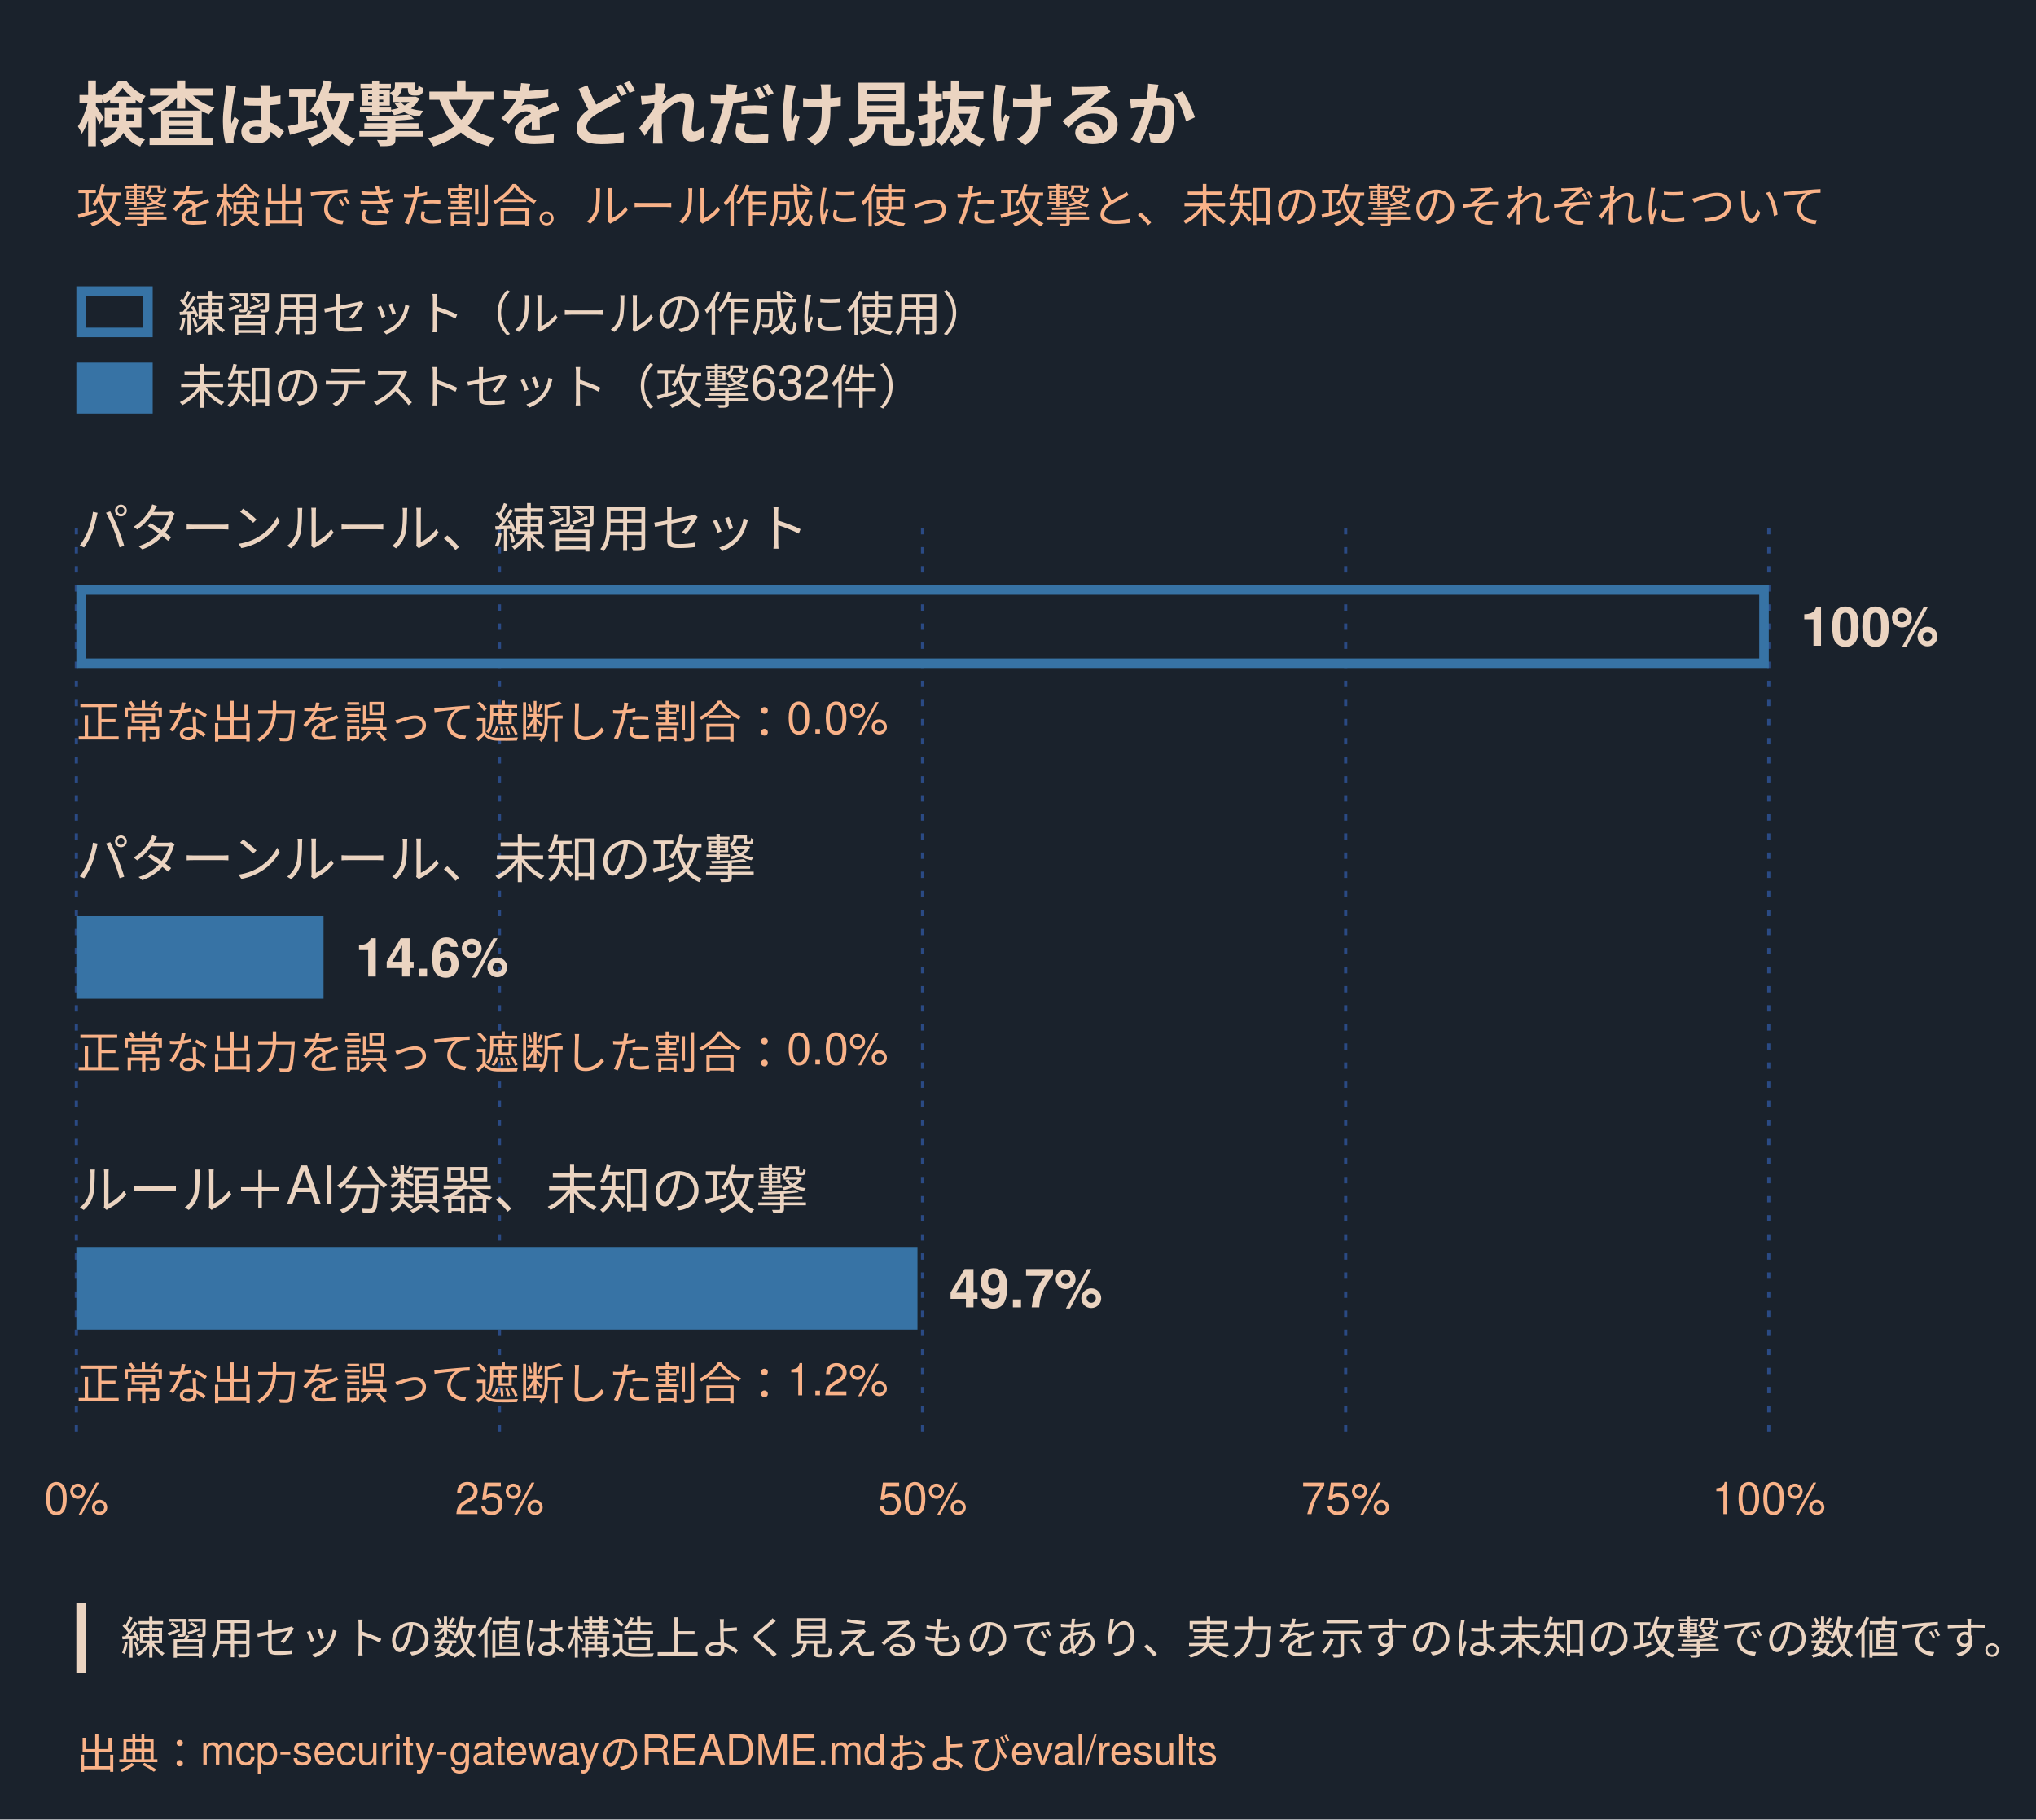
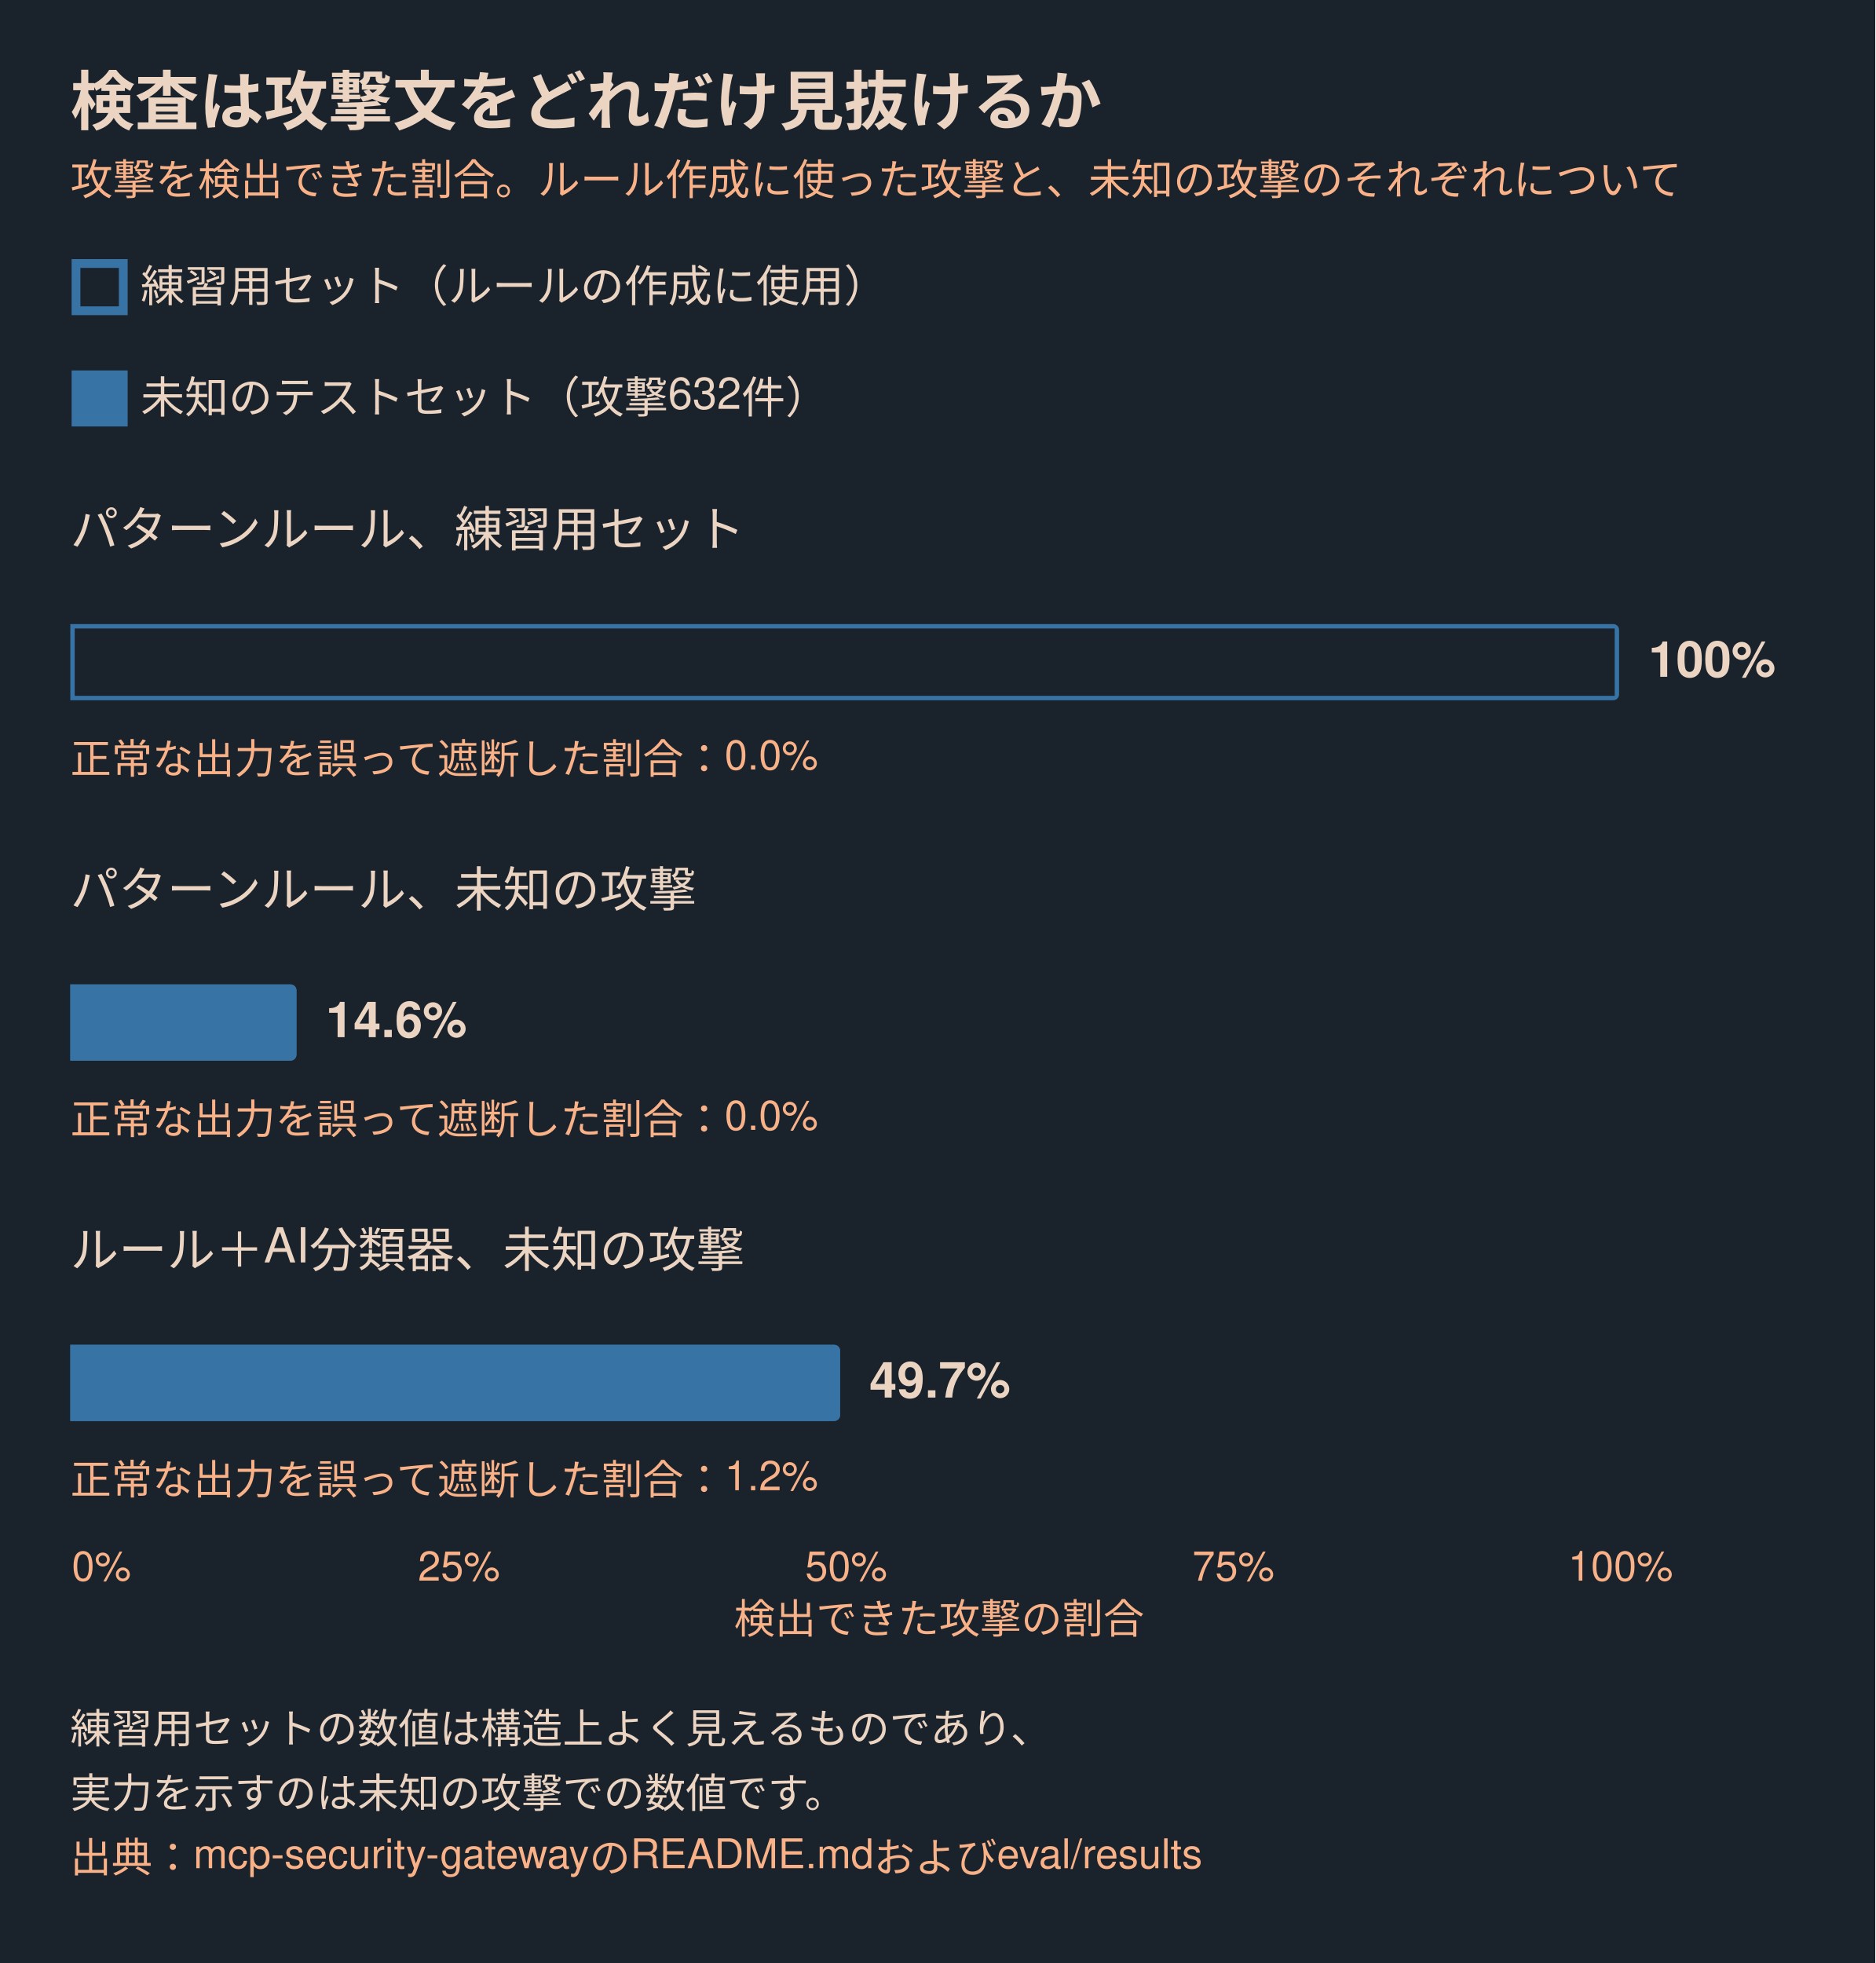
- <svg xmlns="http://www.w3.org/2000/svg" viewBox="0 0 640 572" width="640" height="572">
-   <rect width="640" height="572" fill="#1a222c" />
-   <g font-family="'Helvetica Neue', Helvetica, Arial, 'Hiragino Kaku Gothic ProN', 'Hiragino Sans', 'Noto Sans JP', 'Yu Gothic', Meiryo, sans-serif">
-     <line x1="24.0" y1="166" x2="24.0" y2="454" stroke="#2a4a84" stroke-width="1" stroke-dasharray="2 4" />
-     <text x="24.0" y="476" font-size="14" text-anchor="middle" fill="#f9b288">0%</text>
-     <line x1="157.0" y1="166" x2="157.0" y2="454" stroke="#2a4a84" stroke-width="1" stroke-dasharray="2 4" />
-     <text x="157.0" y="476" font-size="14" text-anchor="middle" fill="#f9b288">25%</text>
-     <line x1="290.0" y1="166" x2="290.0" y2="454" stroke="#2a4a84" stroke-width="1" stroke-dasharray="2 4" />
-     <text x="290.0" y="476" font-size="14" text-anchor="middle" fill="#f9b288">50%</text>
-     <line x1="423.0" y1="166" x2="423.0" y2="454" stroke="#2a4a84" stroke-width="1" stroke-dasharray="2 4" />
-     <text x="423.0" y="476" font-size="14" text-anchor="middle" fill="#f9b288">75%</text>
-     <line x1="556.0" y1="166" x2="556.0" y2="454" stroke="#2a4a84" stroke-width="1" stroke-dasharray="2 4" />
-     <text x="556.0" y="476" font-size="14" text-anchor="middle" fill="#f9b288">100%</text>
-     <text x="24" y="44" font-size="22" font-weight="700" fill="#ebd4c1">検査は攻撃文をどれだけ見抜けるか</text>
-     <text x="24" y="70" font-size="14.5" fill="#f9b288">攻撃を検出できた割合。ルール作成に使った攻撃と、未知の攻撃のそれぞれについて</text>
-     <rect x="25.5" y="91.5" width="21" height="13" fill="none" stroke="#3773a5" stroke-width="3" />
-     <text x="56" y="104" font-size="15" fill="#ebd4c1">練習用セット（ルールの作成に使用）</text>
-     <rect x="24" y="114" width="24" height="16" fill="#3773a5" />
-     <text x="56" y="127" font-size="15" fill="#ebd4c1">未知のテストセット（攻撃632件）</text>
-     <text x="24" y="172" font-size="16.5" fill="#ebd4c1">パターンルール、練習用セット</text>
-     <rect x="25.5" y="185.5" width="529.0" height="23" fill="none" stroke="#3773a5" stroke-width="3" />
-     <text x="566.0" y="203" font-size="17" font-weight="700" fill="#ebd4c1">100%</text>
-     <text x="24" y="232" font-size="14" fill="#f9b288">正常な出力を誤って遮断した割合：0.0%</text>
-     <text x="24" y="276" font-size="16.5" fill="#ebd4c1">パターンルール、未知の攻撃</text>
-     <rect x="24" y="288" width="77.7" height="26" fill="#3773a5" />
-     <text x="111.7" y="307" font-size="17" font-weight="700" fill="#ebd4c1">14.6%</text>
-     <text x="24" y="336" font-size="14" fill="#f9b288">正常な出力を誤って遮断した割合：0.0%</text>
-     <text x="24" y="380" font-size="16.5" fill="#ebd4c1">ルール＋AI分類器、未知の攻撃</text>
-     <rect x="24" y="392" width="264.4" height="26" fill="#3773a5" />
-     <text x="298.4" y="411" font-size="17" font-weight="700" fill="#ebd4c1">49.7%</text>
-     <text x="24" y="440" font-size="14" fill="#f9b288">正常な出力を誤って遮断した割合：1.2%</text>
-     <rect x="24" y="504" width="3" height="22" fill="#ebd4c1" />
-     <text x="38" y="520" font-size="14" fill="#ebd4c1">練習用セットの数値は構造上よく見えるものであり、実力を示すのは未知の攻撃での数値です。</text>
-     <text x="24" y="556" font-size="13" fill="#f9b288">出典：mcp-security-gatewayのREADME.mdおよびeval/results</text>
+ <svg xmlns="http://www.w3.org/2000/svg" version="1.1" class="marks" width="640" height="670" viewBox="0 0 640 670">
+   <rect width="640" height="670" fill="#1a222c" />
+   <g fill="none" stroke-miterlimit="4" transform="translate(24,212)">
+     <g class="mark-group role-frame root" role="graphics-object" aria-roledescription="group mark container">
+       <g transform="translate(0,0)">
+         <path class="background" aria-hidden="true" d="M0,0h0v0h0Z" />
+         <g>
+           <g class="mark-group role-scope concat_0_group" role="graphics-object" aria-roledescription="group mark container">
+             <g transform="translate(0,0)">
+               <path class="background" aria-hidden="true" d="M0,0h0v0h0Z" />
+               <g>
+                 <g class="mark-group role-column-footer concat_0_column_footer" role="graphics-object" aria-roledescription="group mark container">
+                   <g transform="translate(0,308)">
+                     <path class="background" aria-hidden="true" d="M0,0h592v0h-592Z" />
+                     <g>
+                       <g class="mark-group role-axis" role="graphics-symbol" aria-roledescription="axis" aria-label="X-axis titled '検出できた攻撃の割合' for a linear scale with values from 0 to 112">
+                         <g transform="translate(0.5,0.5)">
+                           <path class="background" aria-hidden="true" d="M0,0h0v0h0Z" pointer-events="none" />
+                           <g>
+                             <g class="mark-text role-axis-label" pointer-events="none">
+                               <text text-anchor="start" transform="translate(0,19)" font-family="'Helvetica Neue', Helvetica, Arial, 'Hiragino Kaku Gothic ProN', 'Hiragino Sans', 'Noto Sans JP', 'Yu Gothic', Meiryo, sans-serif" font-size="14px" fill="#f9b288" opacity="1">0%</text>
+                               <text text-anchor="middle" transform="translate(132.1429,19)" font-family="'Helvetica Neue', Helvetica, Arial, 'Hiragino Kaku Gothic ProN', 'Hiragino Sans', 'Noto Sans JP', 'Yu Gothic', Meiryo, sans-serif" font-size="14px" fill="#f9b288" opacity="1">25%</text>
+                               <text text-anchor="middle" transform="translate(264.2857,19)" font-family="'Helvetica Neue', Helvetica, Arial, 'Hiragino Kaku Gothic ProN', 'Hiragino Sans', 'Noto Sans JP', 'Yu Gothic', Meiryo, sans-serif" font-size="14px" fill="#f9b288" opacity="1">50%</text>
+                               <text text-anchor="middle" transform="translate(396.4286,19)" font-family="'Helvetica Neue', Helvetica, Arial, 'Hiragino Kaku Gothic ProN', 'Hiragino Sans', 'Noto Sans JP', 'Yu Gothic', Meiryo, sans-serif" font-size="14px" fill="#f9b288" opacity="1">75%</text>
+                               <text text-anchor="middle" transform="translate(528.5714,19)" font-family="'Helvetica Neue', Helvetica, Arial, 'Hiragino Kaku Gothic ProN', 'Hiragino Sans', 'Noto Sans JP', 'Yu Gothic', Meiryo, sans-serif" font-size="14px" fill="#f9b288" opacity="1">100%</text>
+                             </g>
+                             <g class="mark-text role-axis-title" pointer-events="none">
+                               <text text-anchor="middle" transform="translate(296,37)" font-family="'Helvetica Neue', Helvetica, Arial, 'Hiragino Kaku Gothic ProN', 'Hiragino Sans', 'Noto Sans JP', 'Yu Gothic', Meiryo, sans-serif" font-size="14px" font-weight="normal" fill="#f9b288" opacity="1">検出できた攻撃の割合</text>
+                             </g>
+                           </g>
+                           <path class="foreground" aria-hidden="true" d="" pointer-events="none" display="none" />
+                         </g>
+                       </g>
+                     </g>
+                     <path class="foreground" aria-hidden="true" d="" display="none" />
+                   </g>
+                 </g>
+                 <g class="mark-group role-scope concat_0_cell" role="graphics-object" aria-roledescription="group mark container">
+                   <g transform="translate(0,0)">
+                     <path class="background" aria-hidden="true" d="M0,0h592v62h-592Z" />
+                     <g>
+                       <g class="mark-group role-scope" role="graphics-object" aria-roledescription="group mark container">
+                         <g transform="translate(0,1)">
+                           <path class="background" aria-hidden="true" d="M0,0L526.571,0C527.675,0,528.571,0.896,528.571,2L528.571,24C528.571,25.104,527.675,26,526.571,26L0,26C0,26,0,26,0,26L0,0C0,0,0,0,0,0Z" stroke-width="3" />
+                           <g clip-path="url(#clip4)">
+                             <g class="mark-group role-scope" role="graphics-object" aria-roledescription="group mark container">
+                               <g transform="translate(0,0)">
+                                 <path class="background" aria-hidden="true" d="M0,0h0v26h0Z" />
+                                 <g>
+                                   <g class="mark-rect role-mark concat_0_child_layer_0_marks" role="graphics-object" aria-roledescription="rect mark container">
+                                     <path aria-label="caught: 100; set: 練習用セット（ルールの作成に使用）" role="graphics-symbol" aria-roledescription="bar" d="M0,0h528.571v26h-528.571Z" fill="#1a222c" stroke="#3773a5" stroke-width="3" />
+                                   </g>
+                                 </g>
+                                 <path class="foreground" aria-hidden="true" d="" display="none" />
+                               </g>
+                             </g>
+                           </g>
+                           <path class="foreground" aria-hidden="true" d="M0,0L526.571,0C527.675,0,528.571,0.896,528.571,2L528.571,24C528.571,25.104,527.675,26,526.571,26L0,26C0,26,0,26,0,26L0,0C0,0,0,0,0,0Z" display="none" />
+                         </g>
+                       </g>
+                       <g class="mark-text role-mark concat_0_child_layer_1_marks" role="graphics-object" aria-roledescription="text mark container">
+                         <text aria-label="caught: 100; value: 100%" role="graphics-symbol" aria-roledescription="text mark" text-anchor="start" transform="translate(538.5714,19)" font-family="'Helvetica Neue', Helvetica, Arial, 'Hiragino Kaku Gothic ProN', 'Hiragino Sans', 'Noto Sans JP', 'Yu Gothic', Meiryo, sans-serif" font-size="17px" font-weight="bold" fill="#ebd4c1">100%</text>
+                       </g>
+                       <g class="mark-text role-mark concat_0_child_layer_2_marks" role="graphics-object" aria-roledescription="text mark container">
+                         <text aria-label="fp: 正常な出力を誤って遮断した割合：0.0%" role="graphics-symbol" aria-roledescription="text mark" text-anchor="start" transform="translate(0,52)" font-family="'Helvetica Neue', Helvetica, Arial, 'Hiragino Kaku Gothic ProN', 'Hiragino Sans', 'Noto Sans JP', 'Yu Gothic', Meiryo, sans-serif" font-size="14px" fill="#f9b288">正常な出力を誤って遮断した割合：0.0%</text>
+                       </g>
+                       <g class="mark-group role-title">
+                         <g transform="translate(0,-22.5)">
+                           <path class="background" aria-hidden="true" d="M0,0h0v0h0Z" pointer-events="none" />
+                           <g>
+                             <g class="mark-text role-title-text" role="graphics-symbol" aria-roledescription="title" aria-label="Title text 'パターンルール、練習用セット'" pointer-events="none">
+                               <text text-anchor="start" transform="translate(0,-3)" font-family="'Helvetica Neue', Helvetica, Arial, 'Hiragino Kaku Gothic ProN', 'Hiragino Sans', 'Noto Sans JP', 'Yu Gothic', Meiryo, sans-serif" font-size="16.5px" font-weight="normal" fill="#ebd4c1" opacity="1">パターンルール、練習用セット</text>
+                             </g>
+                           </g>
+                           <path class="foreground" aria-hidden="true" d="" pointer-events="none" display="none" />
+                         </g>
+                       </g>
+                     </g>
+                     <path class="foreground" aria-hidden="true" d="" display="none" />
+                   </g>
+                   <g transform="translate(0,123)">
+                     <path class="background" aria-hidden="true" d="M0,0h592v62h-592Z" />
+                     <g>
+                       <g class="mark-group role-scope" role="graphics-object" aria-roledescription="group mark container">
+                         <g transform="translate(0,1)">
+                           <path class="background" aria-hidden="true" d="M0,0L75.171,0C76.275,0,77.171,0.896,77.171,2L77.171,24C77.171,25.104,76.275,26,75.171,26L0,26C0,26,0,26,0,26L0,0C0,0,0,0,0,0Z" stroke-width="3" />
+                           <g clip-path="url(#clip5)">
+                             <g class="mark-group role-scope" role="graphics-object" aria-roledescription="group mark container">
+                               <g transform="translate(0,0)">
+                                 <path class="background" aria-hidden="true" d="M0,0h0v26h0Z" />
+                                 <g>
+                                   <g class="mark-rect role-mark concat_0_child_layer_0_marks" role="graphics-object" aria-roledescription="rect mark container">
+                                     <path aria-label="caught: 14.6; set: 未知のテストセット（攻撃632件）" role="graphics-symbol" aria-roledescription="bar" d="M0,0h77.171v26h-77.171Z" fill="#3773a5" stroke="#3773a5" stroke-width="3" />
+                                   </g>
+                                 </g>
+                                 <path class="foreground" aria-hidden="true" d="" display="none" />
+                               </g>
+                             </g>
+                           </g>
+                           <path class="foreground" aria-hidden="true" d="M0,0L75.171,0C76.275,0,77.171,0.896,77.171,2L77.171,24C77.171,25.104,76.275,26,75.171,26L0,26C0,26,0,26,0,26L0,0C0,0,0,0,0,0Z" display="none" />
+                         </g>
+                       </g>
+                       <g class="mark-text role-mark concat_0_child_layer_1_marks" role="graphics-object" aria-roledescription="text mark container">
+                         <text aria-label="caught: 14.6; value: 14.6%" role="graphics-symbol" aria-roledescription="text mark" text-anchor="start" transform="translate(87.17143,19)" font-family="'Helvetica Neue', Helvetica, Arial, 'Hiragino Kaku Gothic ProN', 'Hiragino Sans', 'Noto Sans JP', 'Yu Gothic', Meiryo, sans-serif" font-size="17px" font-weight="bold" fill="#ebd4c1">14.6%</text>
+                       </g>
+                       <g class="mark-text role-mark concat_0_child_layer_2_marks" role="graphics-object" aria-roledescription="text mark container">
+                         <text aria-label="fp: 正常な出力を誤って遮断した割合：0.0%" role="graphics-symbol" aria-roledescription="text mark" text-anchor="start" transform="translate(0,52)" font-family="'Helvetica Neue', Helvetica, Arial, 'Hiragino Kaku Gothic ProN', 'Hiragino Sans', 'Noto Sans JP', 'Yu Gothic', Meiryo, sans-serif" font-size="14px" fill="#f9b288">正常な出力を誤って遮断した割合：0.0%</text>
+                       </g>
+                       <g class="mark-group role-title">
+                         <g transform="translate(0,-22.5)">
+                           <path class="background" aria-hidden="true" d="M0,0h0v0h0Z" pointer-events="none" />
+                           <g>
+                             <g class="mark-text role-title-text" role="graphics-symbol" aria-roledescription="title" aria-label="Title text 'パターンルール、未知の攻撃'" pointer-events="none">
+                               <text text-anchor="start" transform="translate(0,-3)" font-family="'Helvetica Neue', Helvetica, Arial, 'Hiragino Kaku Gothic ProN', 'Hiragino Sans', 'Noto Sans JP', 'Yu Gothic', Meiryo, sans-serif" font-size="16.5px" font-weight="normal" fill="#ebd4c1" opacity="1">パターンルール、未知の攻撃</text>
+                             </g>
+                           </g>
+                           <path class="foreground" aria-hidden="true" d="" pointer-events="none" display="none" />
+                         </g>
+                       </g>
+                     </g>
+                     <path class="foreground" aria-hidden="true" d="" display="none" />
+                   </g>
+                   <g transform="translate(0,246)">
+                     <path class="background" aria-hidden="true" d="M0,0h592v62h-592Z" />
+                     <g>
+                       <g class="mark-group role-scope" role="graphics-object" aria-roledescription="group mark container">
+                         <g transform="translate(0,1)">
+                           <path class="background" aria-hidden="true" d="M0,0L260.7,0C261.804,0,262.7,0.896,262.7,2L262.7,24C262.7,25.104,261.804,26,260.7,26L0,26C0,26,0,26,0,26L0,0C0,0,0,0,0,0Z" stroke-width="3" />
+                           <g clip-path="url(#clip6)">
+                             <g class="mark-group role-scope" role="graphics-object" aria-roledescription="group mark container">
+                               <g transform="translate(0,0)">
+                                 <path class="background" aria-hidden="true" d="M0,0h0v26h0Z" />
+                                 <g>
+                                   <g class="mark-rect role-mark concat_0_child_layer_0_marks" role="graphics-object" aria-roledescription="rect mark container">
+                                     <path aria-label="caught: 49.7; set: 未知のテストセット（攻撃632件）" role="graphics-symbol" aria-roledescription="bar" d="M0,0h262.7v26h-262.7Z" fill="#3773a5" stroke="#3773a5" stroke-width="3" />
+                                   </g>
+                                 </g>
+                                 <path class="foreground" aria-hidden="true" d="" display="none" />
+                               </g>
+                             </g>
+                           </g>
+                           <path class="foreground" aria-hidden="true" d="M0,0L260.7,0C261.804,0,262.7,0.896,262.7,2L262.7,24C262.7,25.104,261.804,26,260.7,26L0,26C0,26,0,26,0,26L0,0C0,0,0,0,0,0Z" display="none" />
+                         </g>
+                       </g>
+                       <g class="mark-text role-mark concat_0_child_layer_1_marks" role="graphics-object" aria-roledescription="text mark container">
+                         <text aria-label="caught: 49.7; value: 49.7%" role="graphics-symbol" aria-roledescription="text mark" text-anchor="start" transform="translate(272.7,19)" font-family="'Helvetica Neue', Helvetica, Arial, 'Hiragino Kaku Gothic ProN', 'Hiragino Sans', 'Noto Sans JP', 'Yu Gothic', Meiryo, sans-serif" font-size="17px" font-weight="bold" fill="#ebd4c1">49.7%</text>
+                       </g>
+                       <g class="mark-text role-mark concat_0_child_layer_2_marks" role="graphics-object" aria-roledescription="text mark container">
+                         <text aria-label="fp: 正常な出力を誤って遮断した割合：1.2%" role="graphics-symbol" aria-roledescription="text mark" text-anchor="start" transform="translate(0,52)" font-family="'Helvetica Neue', Helvetica, Arial, 'Hiragino Kaku Gothic ProN', 'Hiragino Sans', 'Noto Sans JP', 'Yu Gothic', Meiryo, sans-serif" font-size="14px" fill="#f9b288">正常な出力を誤って遮断した割合：1.2%</text>
+                       </g>
+                       <g class="mark-group role-title">
+                         <g transform="translate(0,-22.5)">
+                           <path class="background" aria-hidden="true" d="M0,0h0v0h0Z" pointer-events="none" />
+                           <g>
+                             <g class="mark-text role-title-text" role="graphics-symbol" aria-roledescription="title" aria-label="Title text 'ルール＋AI分類器、未知の攻撃'" pointer-events="none">
+                               <text text-anchor="start" transform="translate(0,-3)" font-family="'Helvetica Neue', Helvetica, Arial, 'Hiragino Kaku Gothic ProN', 'Hiragino Sans', 'Noto Sans JP', 'Yu Gothic', Meiryo, sans-serif" font-size="16.5px" font-weight="normal" fill="#ebd4c1" opacity="1">ルール＋AI分類器、未知の攻撃</text>
+                             </g>
+                           </g>
+                           <path class="foreground" aria-hidden="true" d="" pointer-events="none" display="none" />
+                         </g>
+                       </g>
+                     </g>
+                     <path class="foreground" aria-hidden="true" d="" display="none" />
+                   </g>
+                 </g>
+                 <g class="mark-group role-legend" role="graphics-symbol" aria-roledescription="legend" aria-label="Symbol legend for fill color and stroke color with 2 values: 練習用セット（ルールの作成に使用）, 未知のテストセット（攻撃632件）">
+                   <g transform="translate(0,-124)">
+                     <path class="background" aria-hidden="true" d="M0,0h279v63h-279Z" pointer-events="none" />
+                     <g>
+                       <g class="mark-group role-legend-entry">
+                         <g transform="translate(0,0)">
+                           <path class="background" aria-hidden="true" d="M0,0h0v0h0Z" pointer-events="none" />
+                           <g>
+                             <g class="mark-group role-scope" role="graphics-object" aria-roledescription="group mark container">
+                               <g transform="translate(0,0)">
+                                 <path class="background" aria-hidden="true" d="M0,0h279v24.062h-279Z" pointer-events="none" opacity="1" />
+                                 <g>
+                                   <g class="mark-symbol role-legend-symbol" pointer-events="none">
+                                     <path transform="translate(10,10)" d="M-8.062,-8.062h16.125v16.125h-16.125Z" fill="#1a222c" fill-opacity="1" stroke="#3773a5" stroke-width="3" opacity="1" />
+                                   </g>
+                                   <g class="mark-text role-legend-label" pointer-events="none">
+                                     <text text-anchor="start" transform="translate(24,15)" font-family="'Helvetica Neue', Helvetica, Arial, 'Hiragino Kaku Gothic ProN', 'Hiragino Sans', 'Noto Sans JP', 'Yu Gothic', Meiryo, sans-serif" font-size="15px" fill="#ebd4c1" opacity="1">練習用セット（ルールの作成に使用）</text>
+                                   </g>
+                                 </g>
+                                 <path class="foreground" aria-hidden="true" d="" pointer-events="none" display="none" />
+                               </g>
+                               <g transform="translate(0,38)">
+                                 <path class="background" aria-hidden="true" d="M0,0h279v24.062h-279Z" pointer-events="none" opacity="1" />
+                                 <g>
+                                   <g class="mark-symbol role-legend-symbol" pointer-events="none">
+                                     <path transform="translate(10,10)" d="M-8.062,-8.062h16.125v16.125h-16.125Z" fill="#3773a5" fill-opacity="1" stroke="#3773a5" stroke-width="3" opacity="1" />
+                                   </g>
+                                   <g class="mark-text role-legend-label" pointer-events="none">
+                                     <text text-anchor="start" transform="translate(24,15)" font-family="'Helvetica Neue', Helvetica, Arial, 'Hiragino Kaku Gothic ProN', 'Hiragino Sans', 'Noto Sans JP', 'Yu Gothic', Meiryo, sans-serif" font-size="15px" fill="#ebd4c1" opacity="1">未知のテストセット（攻撃632件）</text>
+                                   </g>
+                                 </g>
+                                 <path class="foreground" aria-hidden="true" d="" pointer-events="none" display="none" />
+                               </g>
+                             </g>
+                           </g>
+                           <path class="foreground" aria-hidden="true" d="" pointer-events="none" display="none" />
+                         </g>
+                       </g>
+                     </g>
+                     <path class="foreground" aria-hidden="true" d="" pointer-events="none" display="none" />
+                   </g>
+                 </g>
+               </g>
+               <path class="foreground" aria-hidden="true" d="" display="none" />
+             </g>
+           </g>
+           <g class="mark-group role-scope concat_1_group" role="graphics-object" aria-roledescription="group mark container">
+             <g transform="translate(0,368)">
+               <path class="background" aria-hidden="true" d="M0,0h592v66h-592Z" />
+               <g>
+                 <g class="mark-text role-mark concat_1_marks" role="graphics-object" aria-roledescription="text mark container">
+                   <text aria-label="i: 0; kind: note; t: 練習用セットの数値は構造上よく見えるものであり、" role="graphics-symbol" aria-roledescription="text mark" text-anchor="start" transform="translate(0,15)" font-family="'Helvetica Neue', Helvetica, Arial, 'Hiragino Kaku Gothic ProN', 'Hiragino Sans', 'Noto Sans JP', 'Yu Gothic', Meiryo, sans-serif" font-size="14px" fill="#ebd4c1">練習用セットの数値は構造上よく見えるものであり、</text>
+                   <text aria-label="i: 1; kind: note; t: 実力を示すのは未知の攻撃での数値です。" role="graphics-symbol" aria-roledescription="text mark" text-anchor="start" transform="translate(0,37)" font-family="'Helvetica Neue', Helvetica, Arial, 'Hiragino Kaku Gothic ProN', 'Hiragino Sans', 'Noto Sans JP', 'Yu Gothic', Meiryo, sans-serif" font-size="14px" fill="#ebd4c1">実力を示すのは未知の攻撃での数値です。</text>
+                   <text aria-label="i: 2; kind: source; t: 出典：mcp-security-gatewayのREADME.mdおよびeval/results" role="graphics-symbol" aria-roledescription="text mark" text-anchor="start" transform="translate(0,59)" font-family="'Helvetica Neue', Helvetica, Arial, 'Hiragino Kaku Gothic ProN', 'Hiragino Sans', 'Noto Sans JP', 'Yu Gothic', Meiryo, sans-serif" font-size="14px" fill="#f9b288">出典：mcp-security-gatewayのREADME.mdおよびeval/results</text>
+                 </g>
+               </g>
+               <path class="foreground" aria-hidden="true" d="" display="none" />
+             </g>
+           </g>
+           <g class="mark-group role-title">
+             <g transform="translate(0,-186.5)">
+               <path class="background" aria-hidden="true" d="M0,0h0v0h0Z" pointer-events="none" />
+               <g>
+                 <g class="mark-text role-title-text" role="graphics-symbol" aria-roledescription="title" aria-label="Title text '検査は攻撃文をどれだけ見抜けるか'" pointer-events="none">
+                   <text text-anchor="start" transform="translate(0,17)" font-family="'Helvetica Neue', Helvetica, Arial, 'Hiragino Kaku Gothic ProN', 'Hiragino Sans', 'Noto Sans JP', 'Yu Gothic', Meiryo, sans-serif" font-size="22px" font-weight="bold" fill="#ebd4c1" opacity="1">検査は攻撃文をどれだけ見抜けるか</text>
+                 </g>
+                 <g class="mark-text role-title-subtitle" role="graphics-symbol" aria-roledescription="subtitle" aria-label="Subtitle text '攻撃を検出できた割合。ルール作成に使った攻撃と、未知の攻撃のそれぞれについて'" pointer-events="none">
+                   <text text-anchor="start" transform="translate(0,41)" font-family="'Helvetica Neue', Helvetica, Arial, 'Hiragino Kaku Gothic ProN', 'Hiragino Sans', 'Noto Sans JP', 'Yu Gothic', Meiryo, sans-serif" font-size="14.5px" fill="#f9b288" opacity="1">攻撃を検出できた割合。ルール作成に使った攻撃と、未知の攻撃のそれぞれについて</text>
+                 </g>
+               </g>
+               <path class="foreground" aria-hidden="true" d="" pointer-events="none" display="none" />
+             </g>
+           </g>
+         </g>
+         <path class="foreground" aria-hidden="true" d="" display="none" />
+       </g>
+     </g>
  </g>
+   <defs>
+     <clipPath id="clip4">
+       <path d="M0,0L526.571,0C527.675,0,528.571,0.896,528.571,2L528.571,24C528.571,25.104,527.675,26,526.571,26L0,26C0,26,0,26,0,26L0,0C0,0,0,0,0,0Z" />
+     </clipPath>
+     <clipPath id="clip5">
+       <path d="M0,0L75.171,0C76.275,0,77.171,0.896,77.171,2L77.171,24C77.171,25.104,76.275,26,75.171,26L0,26C0,26,0,26,0,26L0,0C0,0,0,0,0,0Z" />
+     </clipPath>
+     <clipPath id="clip6">
+       <path d="M0,0L260.7,0C261.804,0,262.7,0.896,262.7,2L262.7,24C262.7,25.104,261.804,26,260.7,26L0,26C0,26,0,26,0,26L0,0C0,0,0,0,0,0Z" />
+     </clipPath>
+   </defs>
</svg>
